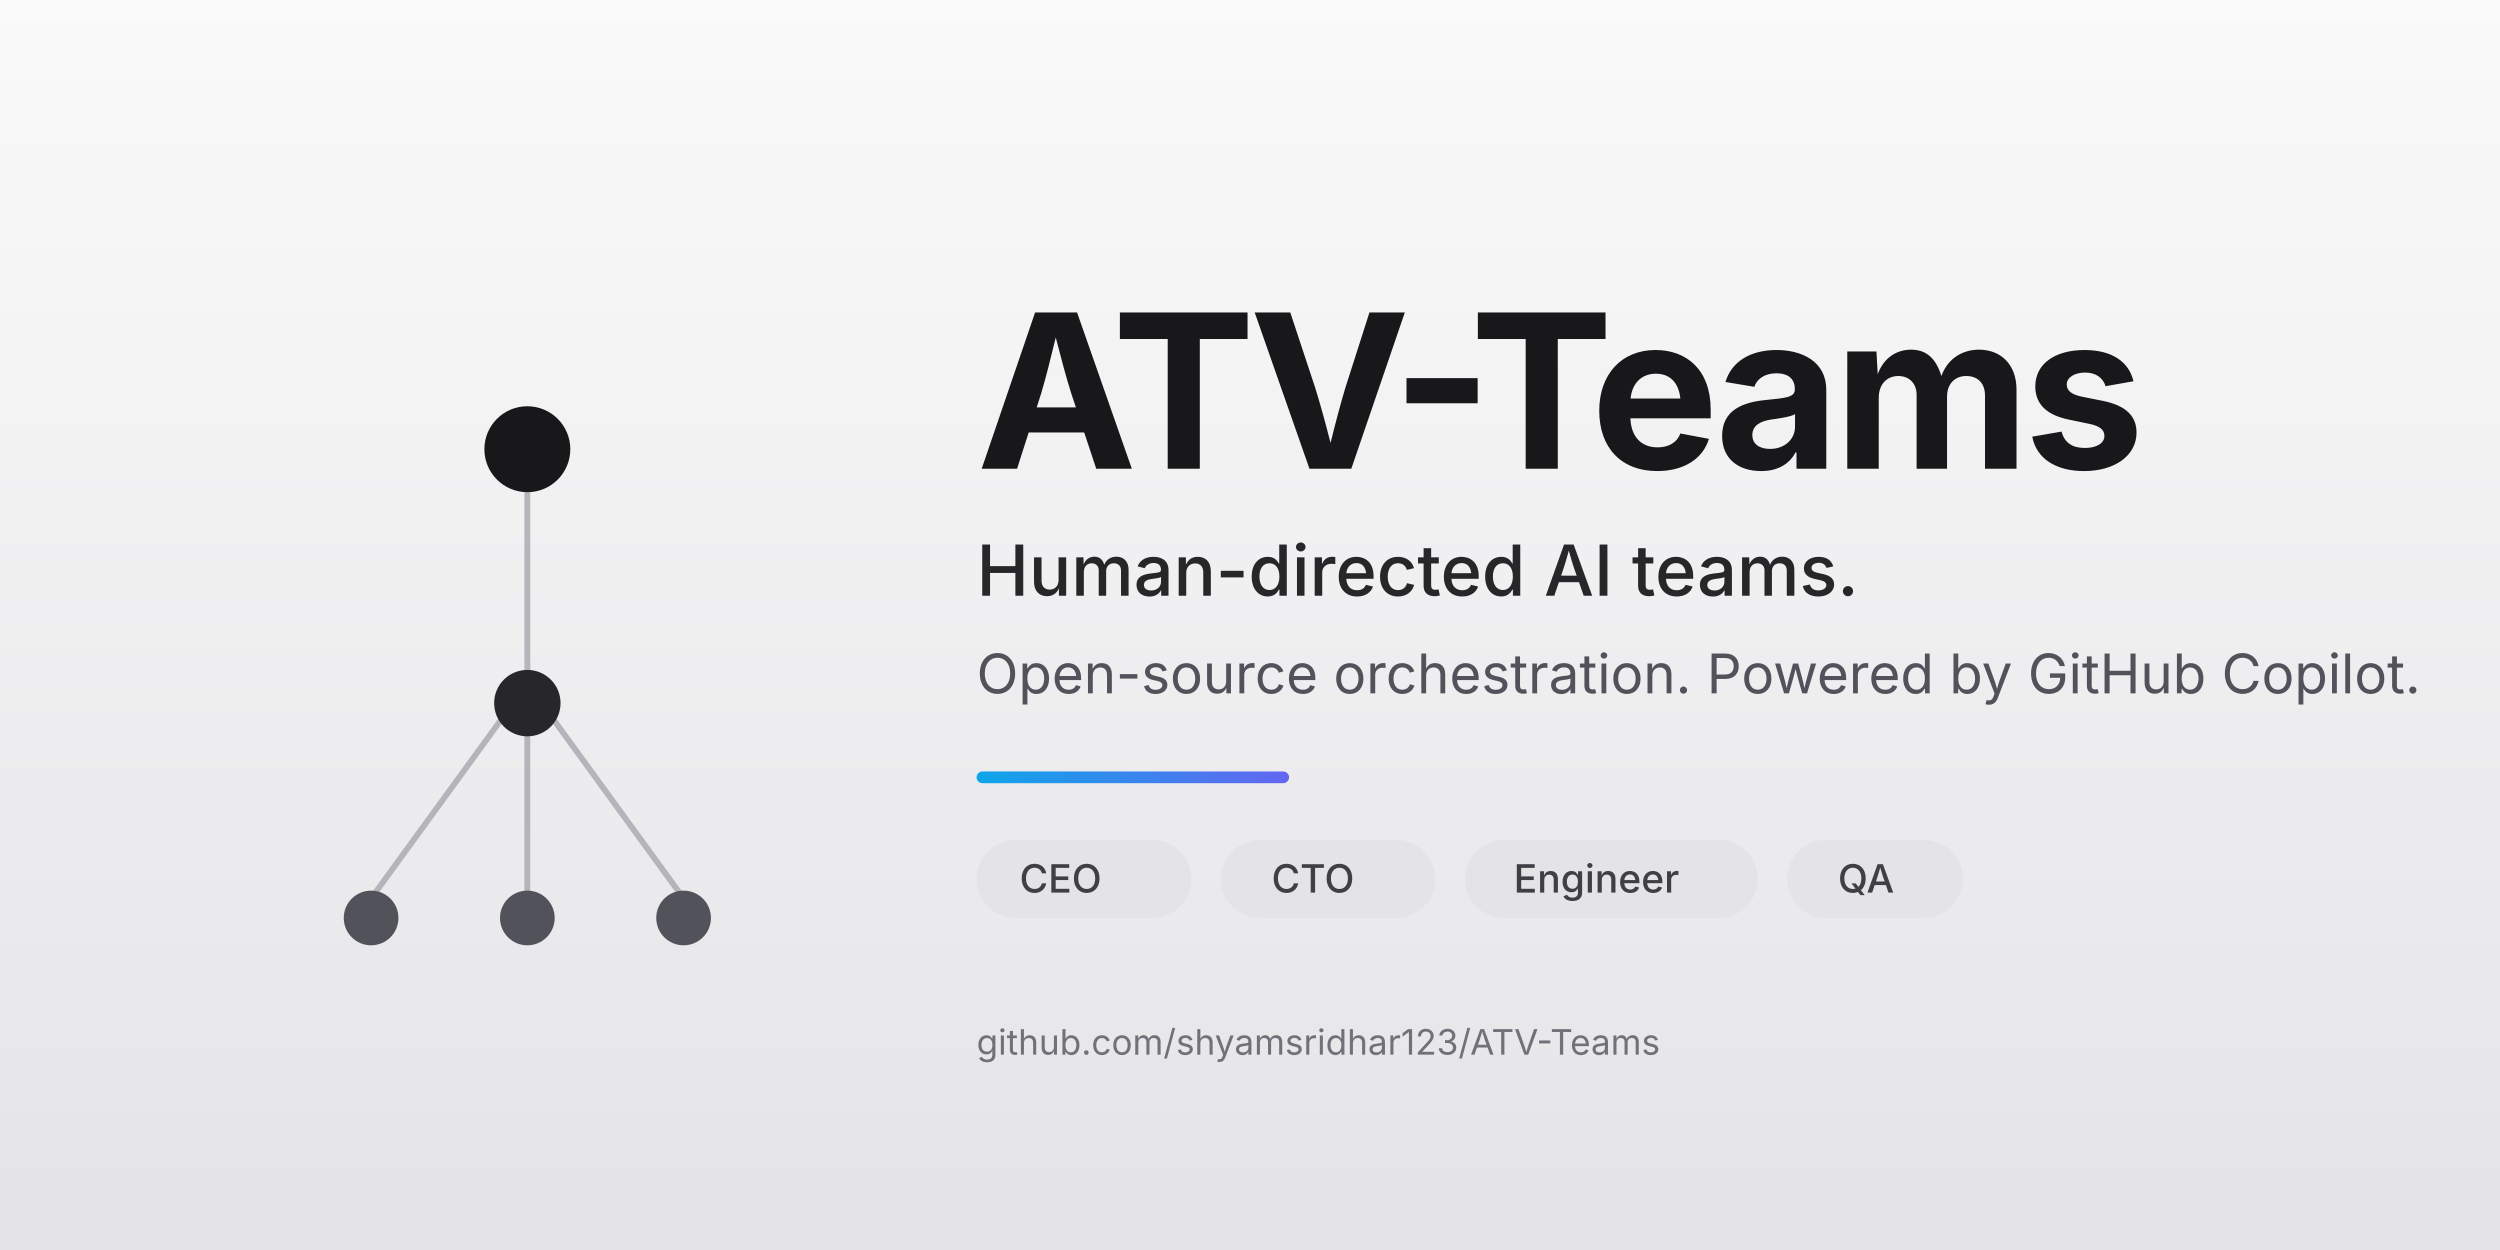
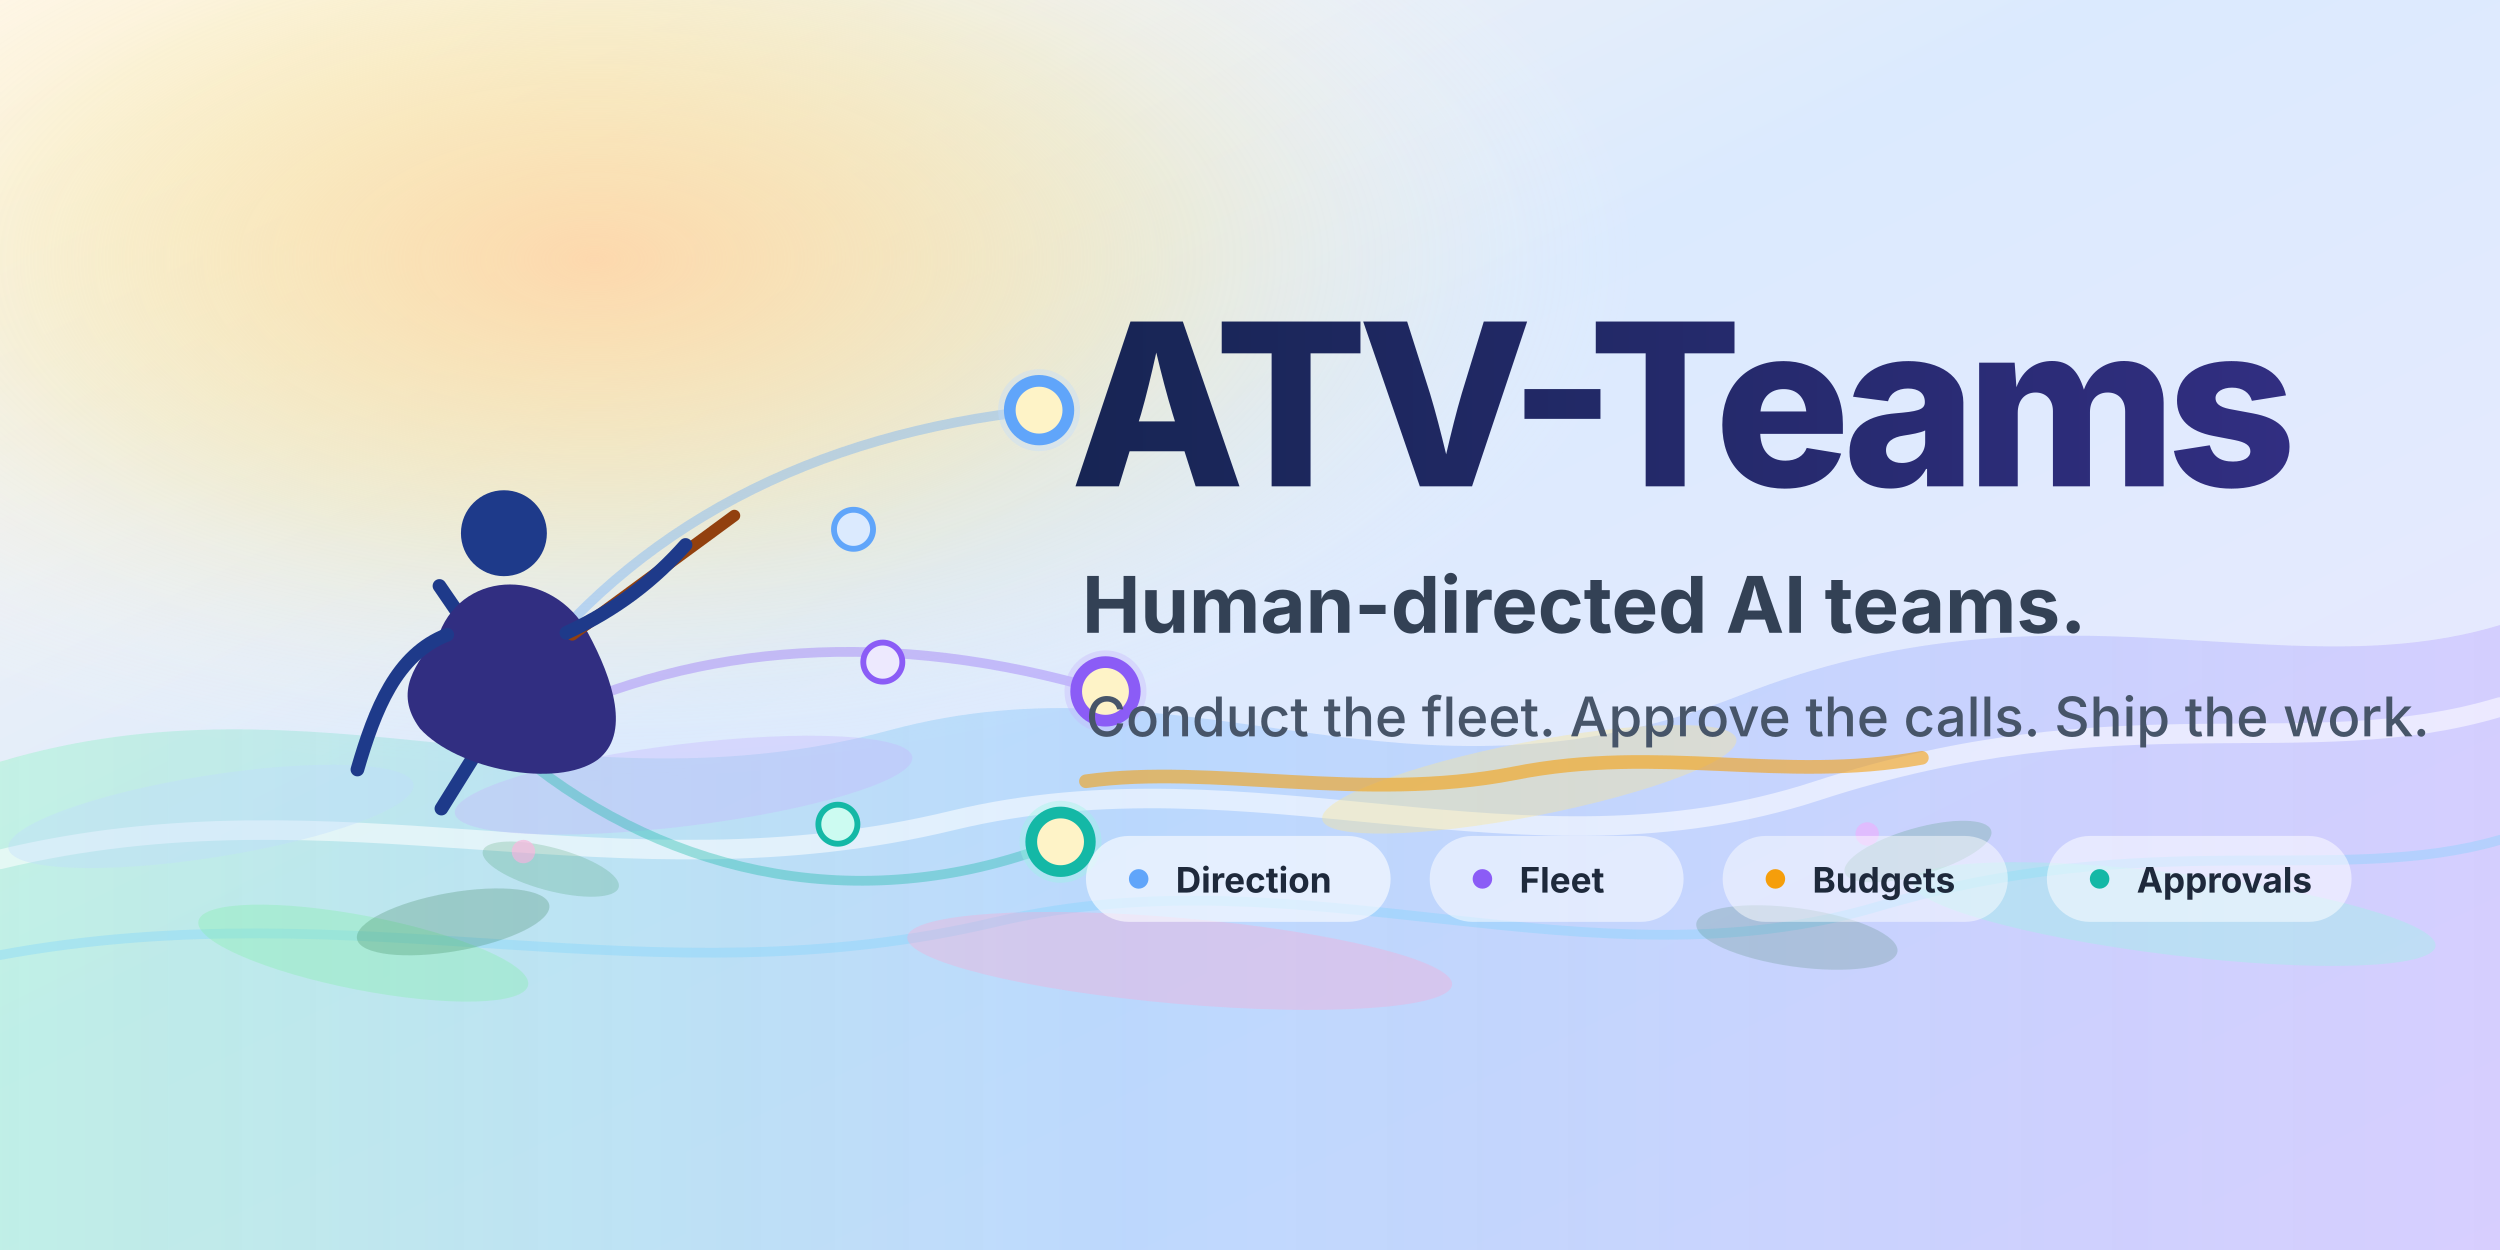
- <svg xmlns="http://www.w3.org/2000/svg" viewBox="0 0 1280 640" role="img">
+ <svg xmlns="http://www.w3.org/2000/svg" viewBox="0 0 1280 640" role="img" aria-label="ATV-Teams — human-directed AI teams">
  <defs>
-     <linearGradient id="sky" x1="0" y1="0" x2="0" y2="1">
-       <stop offset="0" stop-color="#fafafa" />
-       <stop offset="1" stop-color="#e4e4e7" />
+     <linearGradient id="dawn" x1="0" y1="0" x2="1" y2="1">
+       <stop offset="0" stop-color="#fff7ed" />
+       <stop offset="0.42" stop-color="#dbeafe" />
+       <stop offset="1" stop-color="#ede9fe" />
    </linearGradient>
-     <linearGradient id="accent" x1="0" y1="0" x2="1" y2="0">
-       <stop offset="0" stop-color="#0ea5e9" />
-       <stop offset="1" stop-color="#6366f1" />
+     <linearGradient id="water" x1="0" y1="0" x2="1" y2="0">
+       <stop offset="0" stop-color="#a7f3d0" stop-opacity="0.58" />
+       <stop offset="0.45" stop-color="#93c5fd" stop-opacity="0.52" />
+       <stop offset="1" stop-color="#c4b5fd" stop-opacity="0.58" />
    </linearGradient>
+     <linearGradient id="ink" x1="0" y1="0" x2="1" y2="0">
+       <stop offset="0" stop-color="#172554" />
+       <stop offset="1" stop-color="#312e81" />
+     </linearGradient>
+     <radialGradient id="sun" cx="24%" cy="21%" r="42%">
+       <stop offset="0" stop-color="#fed7aa" stop-opacity="0.95" />
+       <stop offset="0.55" stop-color="#fde68a" stop-opacity="0.28" />
+       <stop offset="1" stop-color="#ffffff" stop-opacity="0" />
+     </radialGradient>
  </defs>
-   <rect width="1280" height="640" fill="url(#sky)" />
-   <g transform="translate(170 200)" stroke="#a1a1aa" stroke-width="3" fill="none" stroke-linecap="round" opacity="0.75">
-     <line x1="100" y1="40" x2="100" y2="150" />
-     <line x1="100" y1="150" x2="20" y2="260" />
-     <line x1="100" y1="150" x2="180" y2="260" />
-     <line x1="100" y1="150" x2="100" y2="260" />
+   <rect width="1280" height="640" fill="url(#dawn)" />
+   <rect width="1280" height="640" fill="url(#sun)" />
+   <path d="M0 390 C160 342 292 418 455 374 C610 332 718 424 891 356 C1053 292 1168 354 1280 320 L1280 640 L0 640 Z" fill="url(#water)" opacity="0.92" />
+   <path d="M0 440 C174 398 315 462 488 420 C642 383 780 454 930 405 C1086 354 1180 392 1280 362" fill="none" stroke="#ffffff" stroke-width="10" stroke-linecap="round" opacity="0.56" />
+   <path d="M0 489 C184 455 333 514 510 472 C668 435 814 508 962 464 C1100 423 1198 454 1280 430" fill="none" stroke="#7dd3fc" stroke-width="5" stroke-linecap="round" opacity="0.36" />
+   <g opacity="0.36">
+     <ellipse cx="108" cy="418" rx="105" ry="21" fill="#bfdbfe" transform="rotate(-9 108 418)" />
+     <ellipse cx="186" cy="488" rx="86" ry="19" fill="#86efac" transform="rotate(11 186 488)" />
+     <ellipse cx="350" cy="402" rx="118" ry="21" fill="#c4b5fd" transform="rotate(-7 350 402)" />
+     <ellipse cx="604" cy="492" rx="140" ry="22" fill="#f9a8d4" transform="rotate(5 604 492)" />
+     <ellipse cx="783" cy="399" rx="108" ry="19" fill="#fde68a" transform="rotate(-11 783 399)" />
+     <ellipse cx="1113" cy="468" rx="135" ry="21" fill="#99f6e4" transform="rotate(7 1113 468)" />
  </g>
-   <g transform="translate(170 200)">
-     <circle cx="100" cy="30" r="22" fill="#18181b" />
-     <circle cx="100" cy="160" r="17" fill="#27272a" />
-     <circle cx="20" cy="270" r="14" fill="#52525b" />
-     <circle cx="100" cy="270" r="14" fill="#52525b" />
-     <circle cx="180" cy="270" r="14" fill="#52525b" />
+   <g opacity="0.74">
+     <ellipse cx="232" cy="472" rx="50" ry="15" fill="#166534" opacity="0.28" transform="rotate(-10 232 472)" />
+     <ellipse cx="282" cy="445" rx="36" ry="11" fill="#15803d" opacity="0.24" transform="rotate(15 282 445)" />
+     <ellipse cx="920" cy="480" rx="52" ry="15" fill="#166534" opacity="0.22" transform="rotate(8 920 480)" />
+     <ellipse cx="982" cy="436" rx="39" ry="12" fill="#15803d" opacity="0.24" transform="rotate(-16 982 436)" />
+     <circle cx="268" cy="436" r="6" fill="#f9a8d4" opacity="0.78" />
+     <circle cx="956" cy="427" r="6" fill="#f0abfc" opacity="0.78" />
  </g>
-   <g font-family="'Inter', system-ui, -apple-system, 'Segoe UI', sans-serif" fill="#18181b">
-     <text x="500" y="240" font-size="110" font-weight="700" letter-spacing="-3">ATV-Teams</text>
-     <text x="500" y="305" font-size="36" font-weight="500" fill="#27272a">Human-directed AI teams.</text>
-     <text x="500" y="355" font-size="28" font-weight="400" fill="#52525b">Open-source orchestration. Powered by GitHub Copilot.</text>
+   <g transform="translate(137 147)" fill="none" stroke-linecap="round" stroke-linejoin="round">
+     <path d="M126 206 C187 123 279 75 395 63" stroke="#60a5fa" stroke-width="5" opacity="0.36" />
+     <path d="M139 222 C220 183 318 174 429 207" stroke="#8b5cf6" stroke-width="5" opacity="0.34" />
+     <path d="M130 240 C207 303 308 323 406 284" stroke="#14b8a6" stroke-width="5" opacity="0.36" />
+     <path d="M125 207 L88 153" stroke="#1e3a8a" stroke-width="7" />
+     <path d="M122 214 L89 267" stroke="#1e3a8a" stroke-width="7" />
+     <circle cx="121" cy="126" r="22" fill="#1e3a8a" />
+     <path d="M88 177 C101 144 146 144 164 177 C177 201 186 229 169 242 C148 257 97 247 78 226 C64 207 76 193 88 177 Z" fill="#312e81" />
+     <path d="M92 178 C66 188 55 216 46 247" stroke="#1e3a8a" stroke-width="7" />
+     <path d="M156 178 L239 117" stroke="#92400e" stroke-width="6" />
+     <path d="M153 177 C179 165 198 150 214 132" stroke="#1e3a8a" stroke-width="7" />
+     <circle cx="395" cy="63" r="21" fill="#bfdbfe" opacity="0.36" />
+     <circle cx="429" cy="207" r="21" fill="#c4b5fd" opacity="0.36" />
+     <circle cx="406" cy="284" r="21" fill="#99f6e4" opacity="0.36" />
+     <circle cx="395" cy="63" r="15" fill="#fef3c7" stroke="#60a5fa" stroke-width="6" />
+     <circle cx="429" cy="207" r="15" fill="#fef3c7" stroke="#8b5cf6" stroke-width="6" />
+     <circle cx="406" cy="284" r="15" fill="#fef3c7" stroke="#14b8a6" stroke-width="6" />
+     <circle cx="300" cy="124" r="10" fill="#dbeafe" stroke="#60a5fa" stroke-width="3" />
+     <circle cx="315" cy="192" r="10" fill="#ede9fe" stroke="#8b5cf6" stroke-width="3" />
+     <circle cx="292" cy="275" r="10" fill="#ccfbf1" stroke="#14b8a6" stroke-width="3" />
  </g>
-   <rect x="500" y="395" width="160" height="6" rx="3" fill="url(#accent)" />
-   <g font-family="'Inter', system-ui, sans-serif" font-size="20" font-weight="500" fill="#3f3f46">
-     <g transform="translate(500 430)">
-       <rect width="110" height="40" rx="20" fill="#e4e4e7" />
-       <text x="22" y="27">CEO</text>
-       <rect x="125" width="110" height="40" rx="20" fill="#e4e4e7" />
-       <text x="151" y="27">CTO</text>
-       <rect x="250" width="150" height="40" rx="20" fill="#e4e4e7" />
-       <text x="275" y="27">Engineer</text>
-       <rect x="415" width="90" height="40" rx="20" fill="#e4e4e7" />
-       <text x="441" y="27">QA</text>
+   <g font-family="Inter, ui-sans-serif, system-ui, -apple-system, Segoe UI, sans-serif">
+     <text x="548" y="249" fill="url(#ink)" font-size="116" font-weight="800" letter-spacing="-5">ATV-Teams</text>
+     <text x="554" y="324" fill="#334155" font-size="40" font-weight="650">Human-directed AI teams.</text>
+     <text x="556" y="377" fill="#475569" font-size="28" font-weight="450">Conduct the fleet. Approve the calls. Ship the work.</text>
+   </g>
+   <g font-family="Inter, ui-sans-serif, system-ui, -apple-system, Segoe UI, sans-serif" font-size="18" font-weight="650" fill="#1e293b">
+     <g transform="translate(556 428)">
+       <rect width="156" height="44" rx="22" fill="#ffffff" opacity="0.6" />
+       <circle cx="27" cy="22" r="5" fill="#60a5fa" />
+       <text x="46" y="29">Direction</text>
+       <rect x="176" width="130" height="44" rx="22" fill="#ffffff" opacity="0.52" />
+       <circle cx="203" cy="22" r="5" fill="#8b5cf6" />
+       <text x="222" y="29">Fleet</text>
+       <rect x="326" width="146" height="44" rx="22" fill="#ffffff" opacity="0.48" />
+       <circle cx="353" cy="22" r="5" fill="#f59e0b" />
+       <text x="372" y="29">Budgets</text>
+       <rect x="492" width="156" height="44" rx="22" fill="#ffffff" opacity="0.52" />
+       <circle cx="519" cy="22" r="5" fill="#14b8a6" />
+       <text x="538" y="29">Approvals</text>
    </g>
  </g>
-   <text x="500" y="540" font-family="'Inter', monospace" font-size="18" fill="#71717a">github.com/shyamsridhar123/ATV-Teams</text>
+   <path d="M556 400 C620 391 698 411 775 396 C850 381 912 401 984 388" fill="none" stroke="#f59e0b" stroke-width="7" stroke-linecap="round" opacity="0.58" />
</svg>
